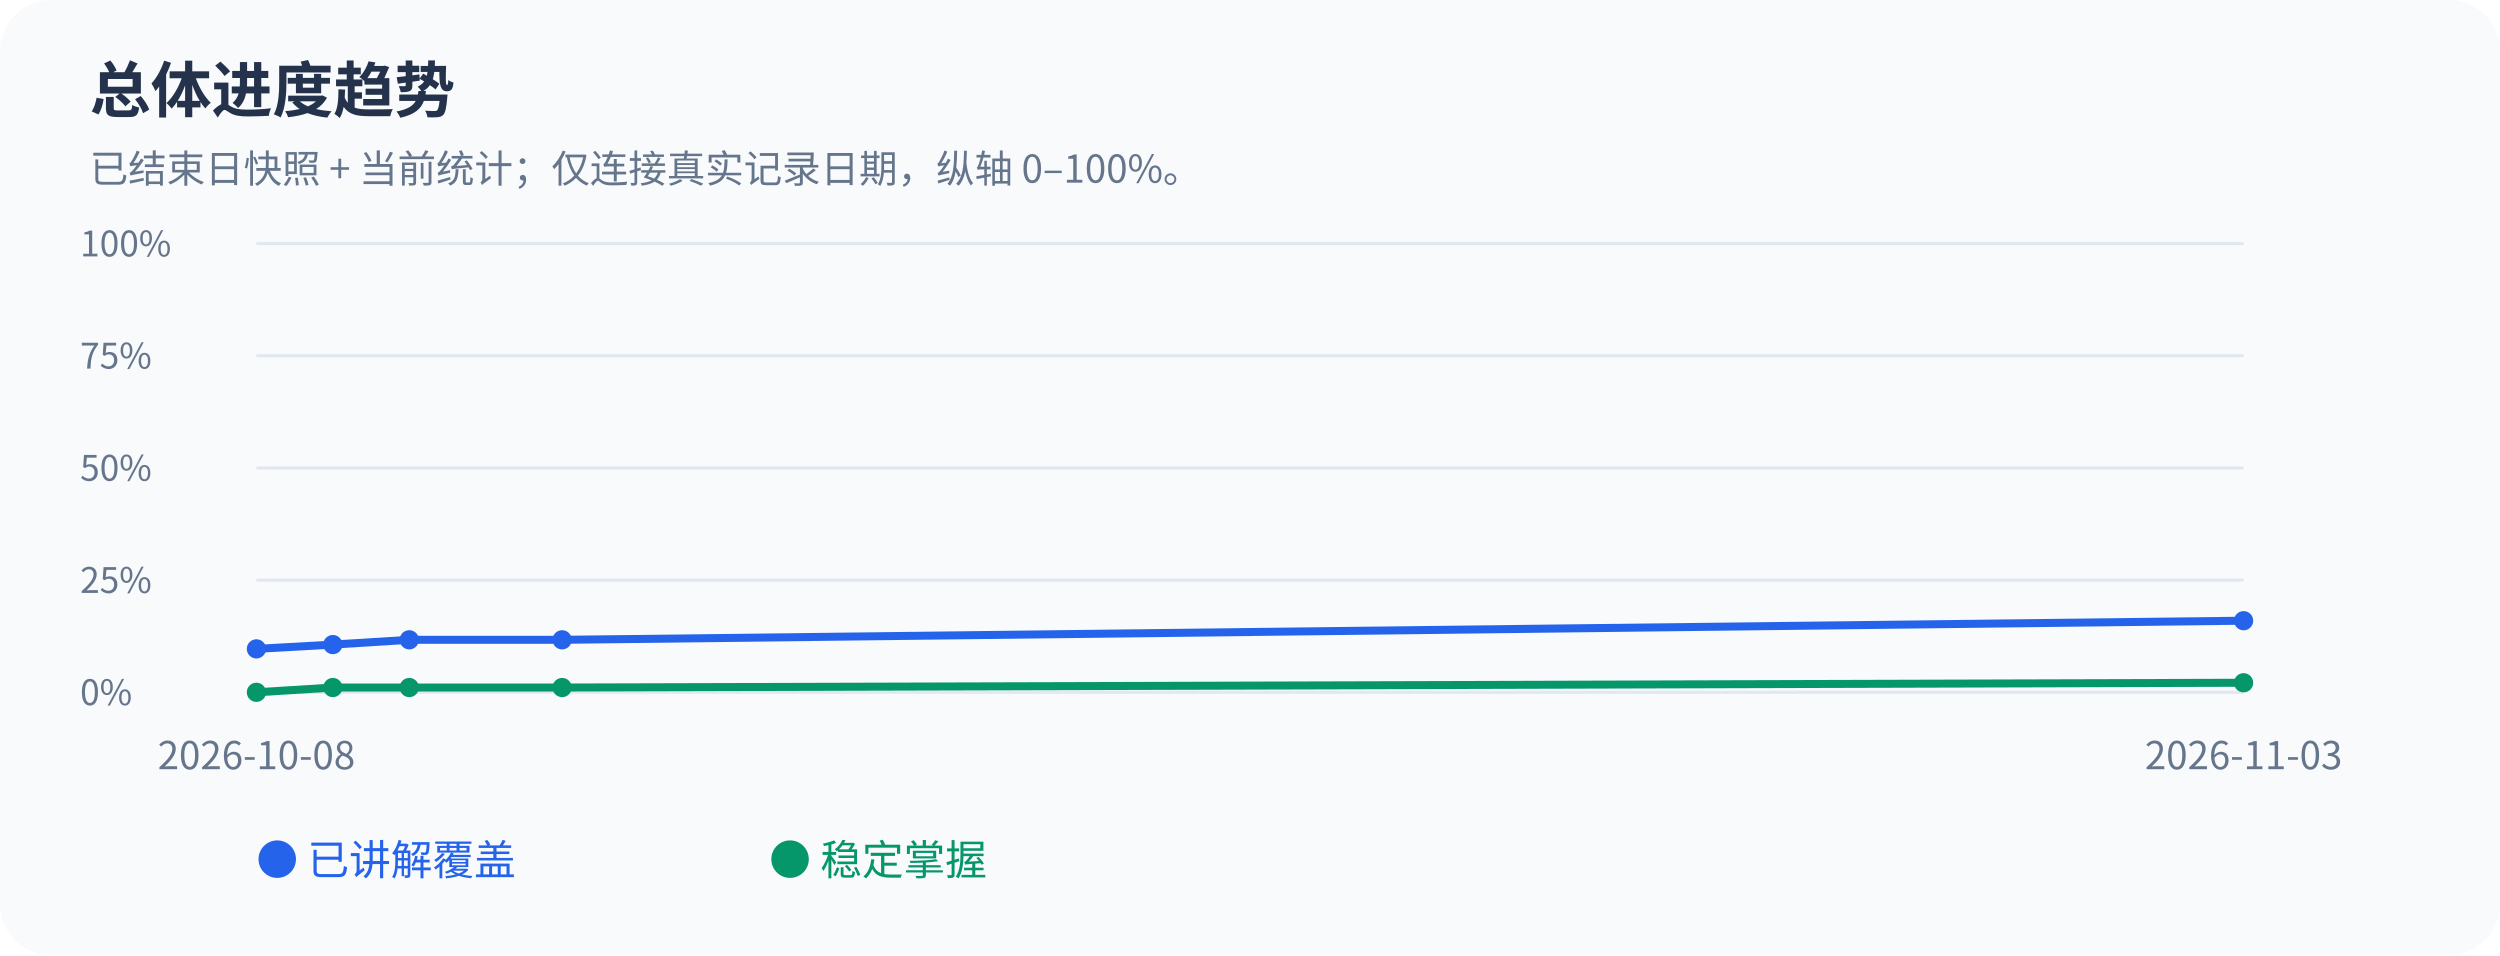
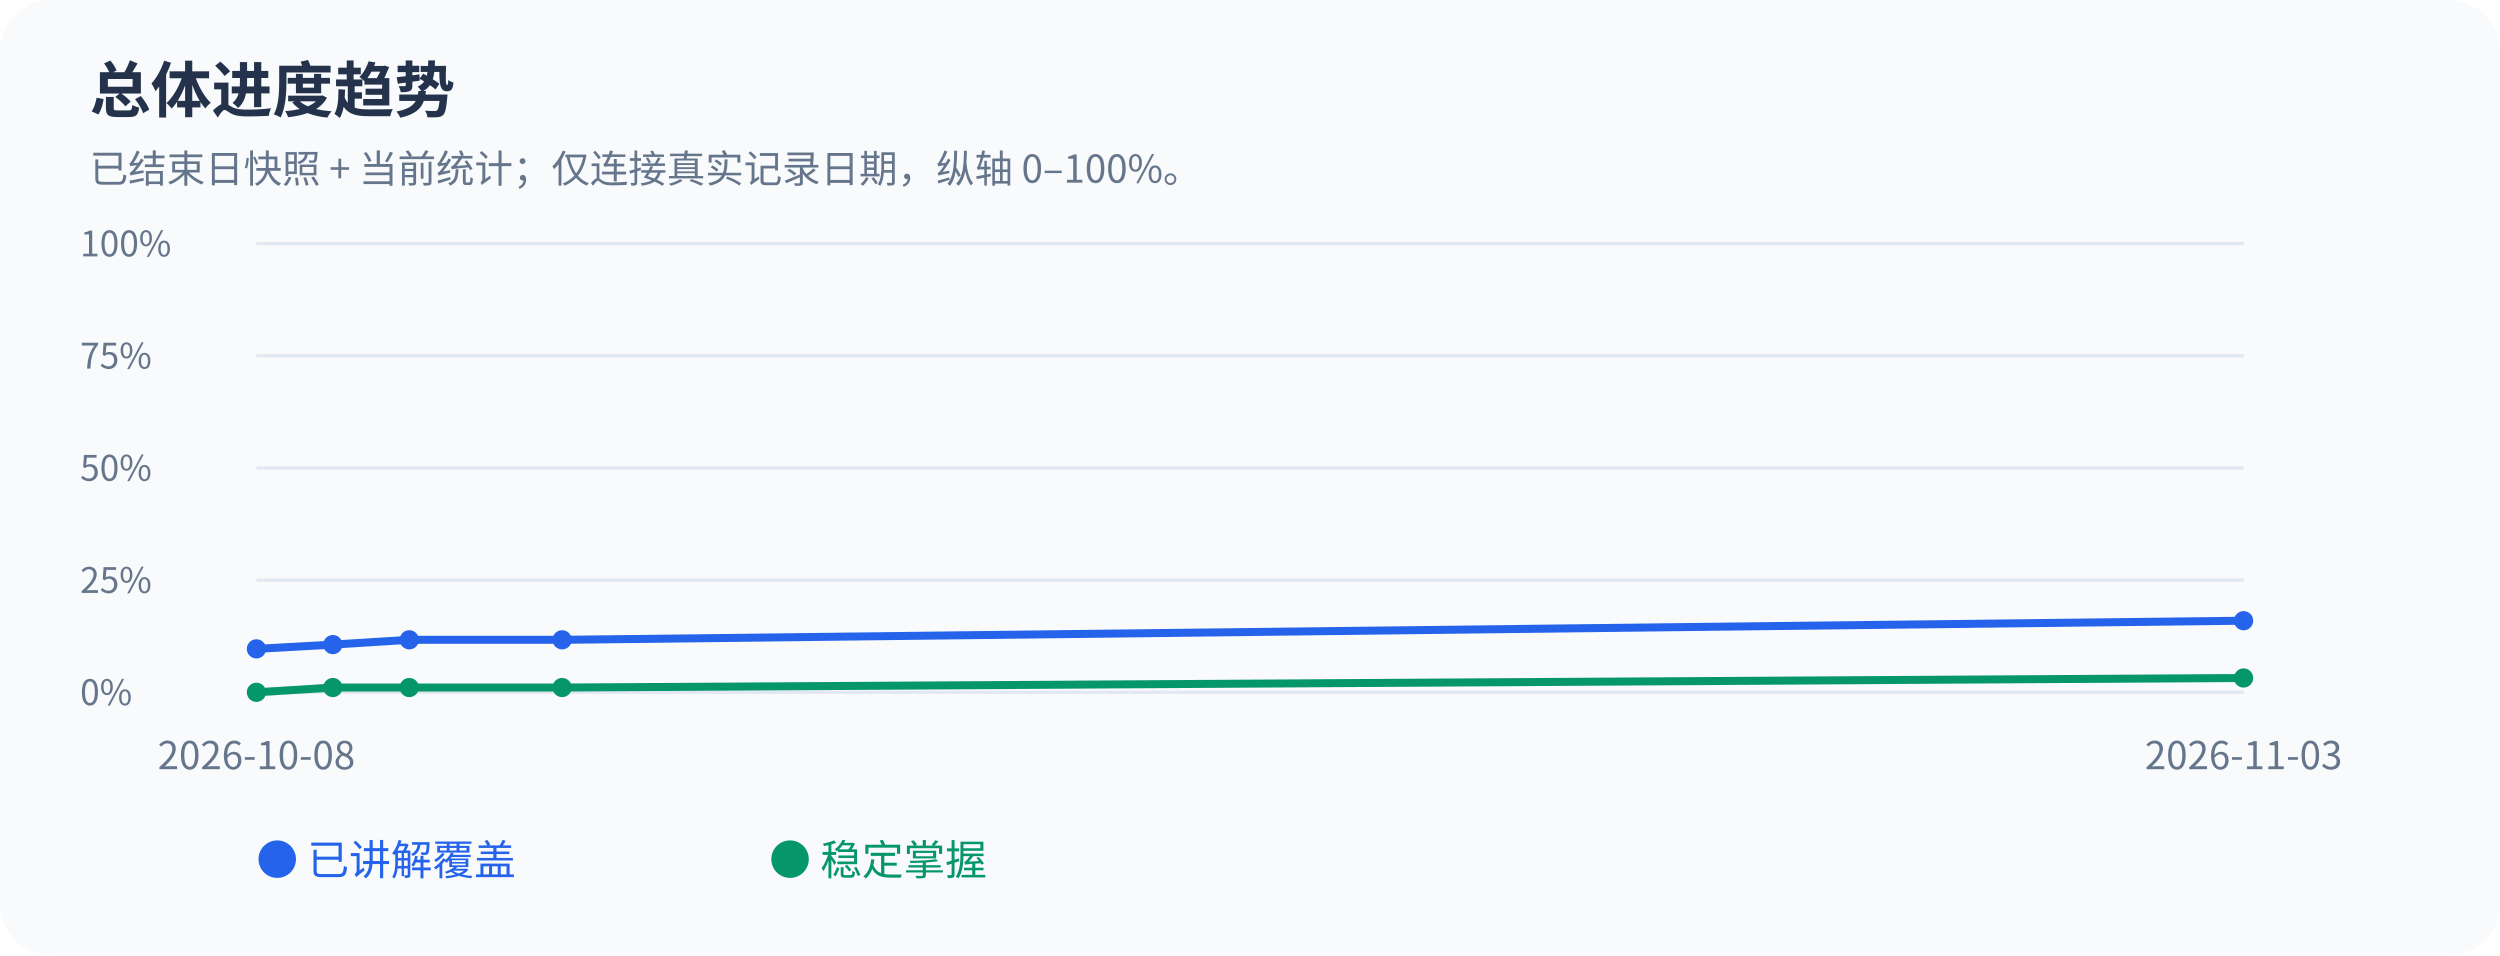
<svg xmlns="http://www.w3.org/2000/svg" width="780" height="298" viewBox="0 0 780 298" role="img" aria-labelledby="title desc">
  <style>text{font-family:system-ui,"Noto Sans CJK SC","Microsoft YaHei",sans-serif;fill:#24334b}.muted{fill:#65758b}.blue{fill:#2563eb}.green{fill:#059669}</style>
  <rect width="100%" height="100%" rx="16" fill="#f8fafc" />
  <text x="28" y="35" font-size="19" font-weight="700">总体进度趋势</text>
  <text x="28" y="57" class="muted" font-size="12">已结束日快照 + 当前统计；仅连接真实记录日期，纵轴 0–100%。</text>
  <line x1="80" y1="216" x2="700" y2="216" stroke="#e2e8f0" />
  <text x="25" y="220" font-size="11" class="muted">0%</text>
  <line x1="80" y1="181.0" x2="700" y2="181.0" stroke="#e2e8f0" />
  <text x="25" y="185.0" font-size="11" class="muted">25%</text>
  <line x1="80" y1="146.0" x2="700" y2="146.0" stroke="#e2e8f0" />
  <text x="25" y="150.0" font-size="11" class="muted">50%</text>
  <line x1="80" y1="111.0" x2="700" y2="111.0" stroke="#e2e8f0" />
  <text x="25" y="115.0" font-size="11" class="muted">75%</text>
  <line x1="80" y1="76" x2="700" y2="76" stroke="#e2e8f0" />
  <text x="25" y="80" font-size="11" class="muted">100%</text>
  <circle cx="80.00" cy="202.45" r="3" fill="#2563eb" />
  <circle cx="103.85" cy="201.11" r="3" fill="#2563eb" />
  <circle cx="127.69" cy="199.62" r="3" fill="#2563eb" />
  <circle cx="175.38" cy="199.62" r="3" fill="#2563eb" />
  <circle cx="700.00" cy="193.66" r="3" fill="#2563eb" />
  <polyline points="80.00,202.45 103.85,201.11 127.69,199.62 175.38,199.62 700.00,193.66" fill="none" stroke="#2563eb" stroke-width="2.5" />
  <circle cx="80.00" cy="216.00" r="3" fill="#059669" />
  <circle cx="103.85" cy="214.51" r="3" fill="#059669" />
  <circle cx="127.69" cy="214.51" r="3" fill="#059669" />
  <circle cx="175.38" cy="214.51" r="3" fill="#059669" />
-   <circle cx="700.00" cy="213.02" r="3" fill="#059669" />
-   <polyline points="80.00,216.00 103.85,214.51 127.69,214.51 175.38,214.51 700.00,213.02" fill="none" stroke="#059669" stroke-width="2.5" />
+   <circle cx="700.00" cy="211.53" r="3" fill="#059669" />
+   <polyline points="80.00,216.00 103.85,214.51 127.69,214.51 175.38,214.51 700.00,211.53" fill="none" stroke="#059669" stroke-width="2.5" />
  <text x="80.00" y="240" text-anchor="middle" font-size="12" class="muted">2026-10-08</text>
  <text x="700.00" y="240" text-anchor="middle" font-size="12" class="muted">2026-11-03</text>
  <text x="80" y="273" font-size="13" class="blue">● 已讲解覆盖</text>
  <text x="240" y="273" font-size="13" class="green">● 稳定掌握</text>
</svg>
